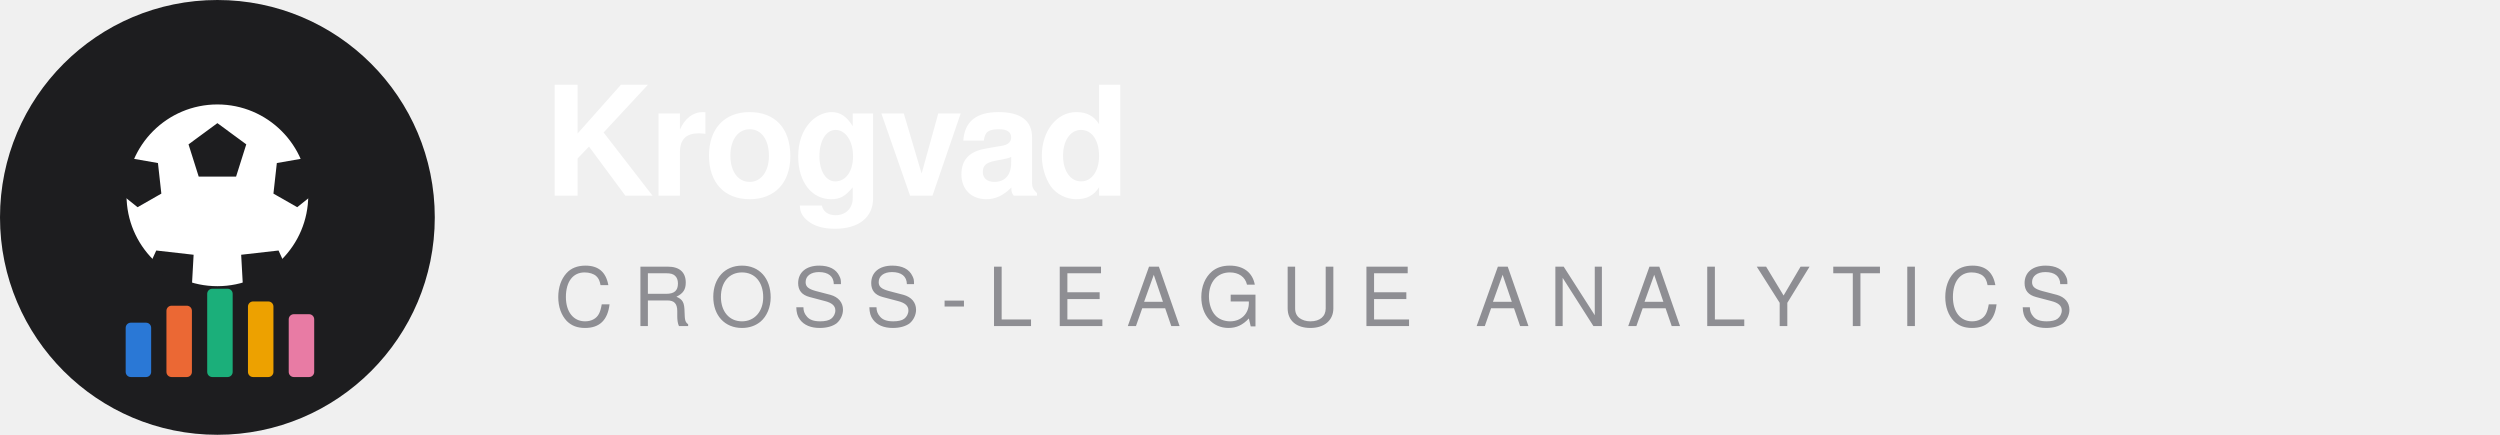
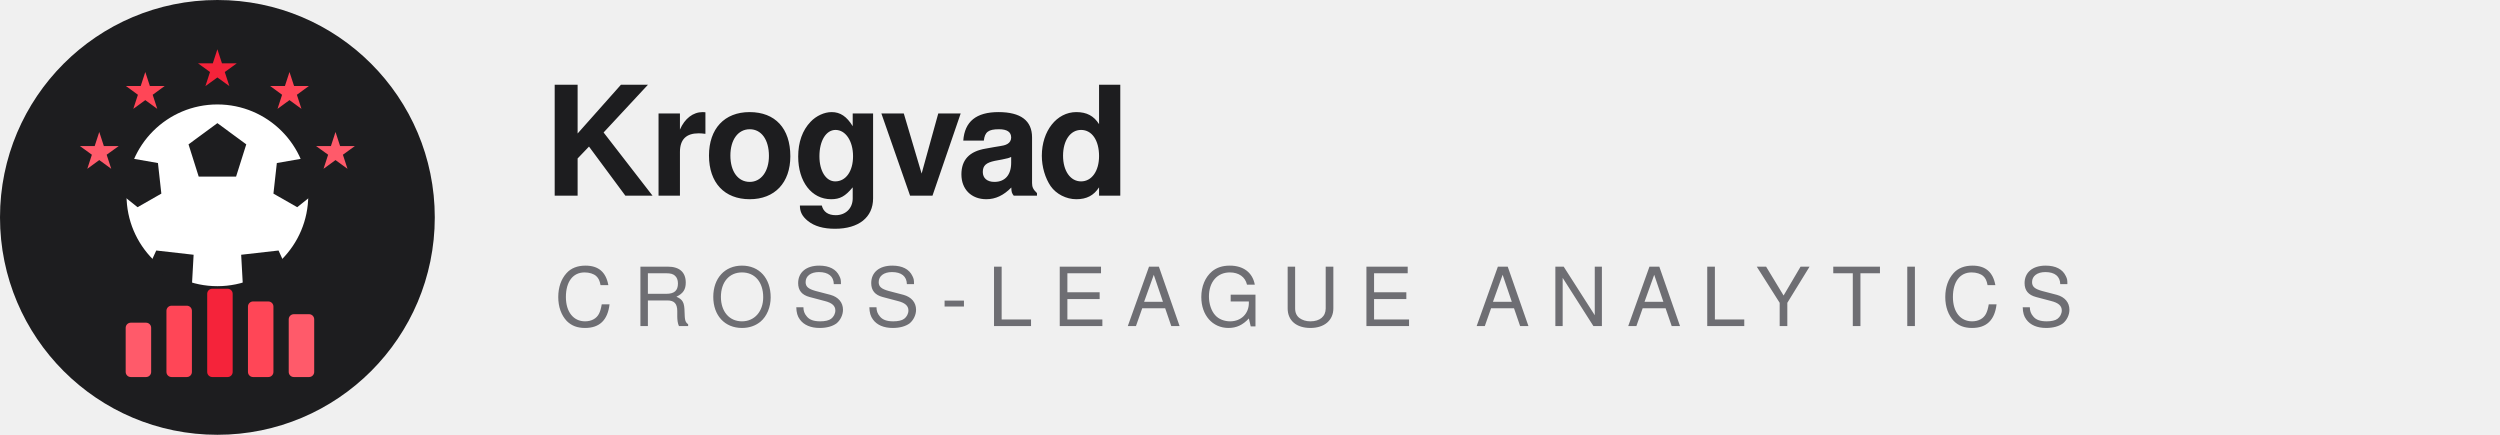
<svg xmlns="http://www.w3.org/2000/svg" viewBox="0 0 230 40">
  <defs>
    <clipPath id="ball">
      <circle cx="256" cy="230" r="110" />
    </clipPath>
  </defs>
  <svg x="0" y="0" width="40" height="40" viewBox="0 0 512 512">
-     <circle cx="256" cy="256" r="256" fill="#1d1d1f" />
-     <circle cx="256" cy="230" r="110" fill="white" />
+     <circle cx="256" cy="256" r="256" fill="#1D1D1F" />
+     <polygon points="116.9,155.4 122.3,172.0 139.8,172.0 125.6,182.2 131.0,198.8 116.9,188.5 102.8,198.8 108.2,182.2 94.1,172.0 111.5,172.0" fill="#FF5A6A" />
+     <polygon points="171.1,84.8 176.5,101.3 193.9,101.3 179.8,111.6 185.2,128.2 171.1,117.9 157.0,128.2 162.4,111.6 148.3,101.3 165.7,101.3" fill="#FF4657" />
+     <polygon points="256.0,58.0 261.4,74.6 278.8,74.6 264.7,84.8 270.1,101.4 256.0,91.2 241.9,101.4 247.3,84.8 233.2,74.6 250.6,74.6" fill="#F5233A" />
+     <polygon points="340.9,84.8 346.3,101.3 363.7,101.3 349.6,111.6 355.0,128.2 340.9,117.9 326.8,128.2 332.2,111.6 318.1,101.3 335.5,101.3" fill="#FF4657" />
+     <polygon points="395.1,155.4 400.5,172.0 417.9,172.0 403.8,182.2 409.2,198.8 395.1,188.5 381.0,198.8 386.4,182.2 372.2,172.0 389.7,172.0" fill="#FF5A6A" />
+     <circle cx="256" cy="230" r="110" fill="#FFFFFF" />
    <g clip-path="url(#ball)">
-       <polygon points="256,145 290,170 278,208 234,208 222,170" fill="#1d1d1f" />
-       <polygon points="366,185 380,220 350,244 322,228 326,192" fill="#1d1d1f" />
-       <polygon points="328,295 344,330 316,352 286,336 284,300" fill="#1d1d1f" />
-       <polygon points="184,295 168,330 196,352 226,336 228,300" fill="#1d1d1f" />
-       <polygon points="146,185 186,192 190,228 162,244 132,220" fill="#1d1d1f" />
+       <polygon points="256,145 290,170 278,208 234,208 222,170" fill="#1D1D1F" />
+       <polygon points="366,185 380,220 350,244 322,228 326,192" fill="#1D1D1F" />
+       <polygon points="328,295 344,330 316,352 286,336 284,300" fill="#1D1D1F" />
+       <polygon points="184,295 168,330 196,352 226,336 228,300" fill="#1D1D1F" />
+       <polygon points="146,185 186,192 190,228 162,244 132,220" fill="#1D1D1F" />
    </g>
-     <circle cx="256" cy="230" r="110" fill="none" stroke="#1d1d1f" stroke-width="6" />
-     <rect x="148" y="380" width="30" height="64" rx="6" fill="#2a78d6" />
-     <rect x="196" y="360" width="30" height="84" rx="6" fill="#eb6834" />
-     <rect x="244" y="340" width="30" height="104" rx="6" fill="#1baf7a" />
-     <rect x="292" y="355" width="30" height="89" rx="6" fill="#eda100" />
-     <rect x="340" y="370" width="30" height="74" rx="6" fill="#e87ba4" />
+     <circle cx="256" cy="230" r="110" fill="none" stroke="#1D1D1F" stroke-width="6" />
+     <rect x="148" y="380" width="30" height="64" rx="6" fill="#FF5A6A" />
+     <rect x="196" y="360" width="30" height="84" rx="6" fill="#FF4657" />
+     <rect x="244" y="340" width="30" height="104" rx="6" fill="#F5233A" />
+     <rect x="292" y="355" width="30" height="89" rx="6" fill="#FF4657" />
+     <rect x="340" y="370" width="30" height="74" rx="6" fill="#FF5A6A" />
  </svg>
-   <text x="50" y="18" font-family="-apple-system, BlinkMacSystemFont, 'Segoe UI', Helvetica, Arial, sans-serif" font-weight="600" font-size="14" fill="#ffffff" letter-spacing="-0.4">Krogvad</text>
-   <text x="51" y="30" font-family="-apple-system, BlinkMacSystemFont, 'Segoe UI', Helvetica, Arial, sans-serif" font-weight="500" font-size="7.5" fill="#8e8e93" letter-spacing="1.8">CROSS-LEAGUE ANALYTICS</text>
+   <text x="50" y="18" font-family="-apple-system, BlinkMacSystemFont, 'Segoe UI', Helvetica, Arial, sans-serif" font-weight="600" font-size="14" fill="#1D1D1F" letter-spacing="-0.4">Krogvad</text>
+   <text x="51" y="30" font-family="-apple-system, BlinkMacSystemFont, 'Segoe UI', Helvetica, Arial, sans-serif" font-weight="500" font-size="7.5" fill="#6e6e73" letter-spacing="1.8">CROSS-LEAGUE ANALYTICS</text>
</svg>
